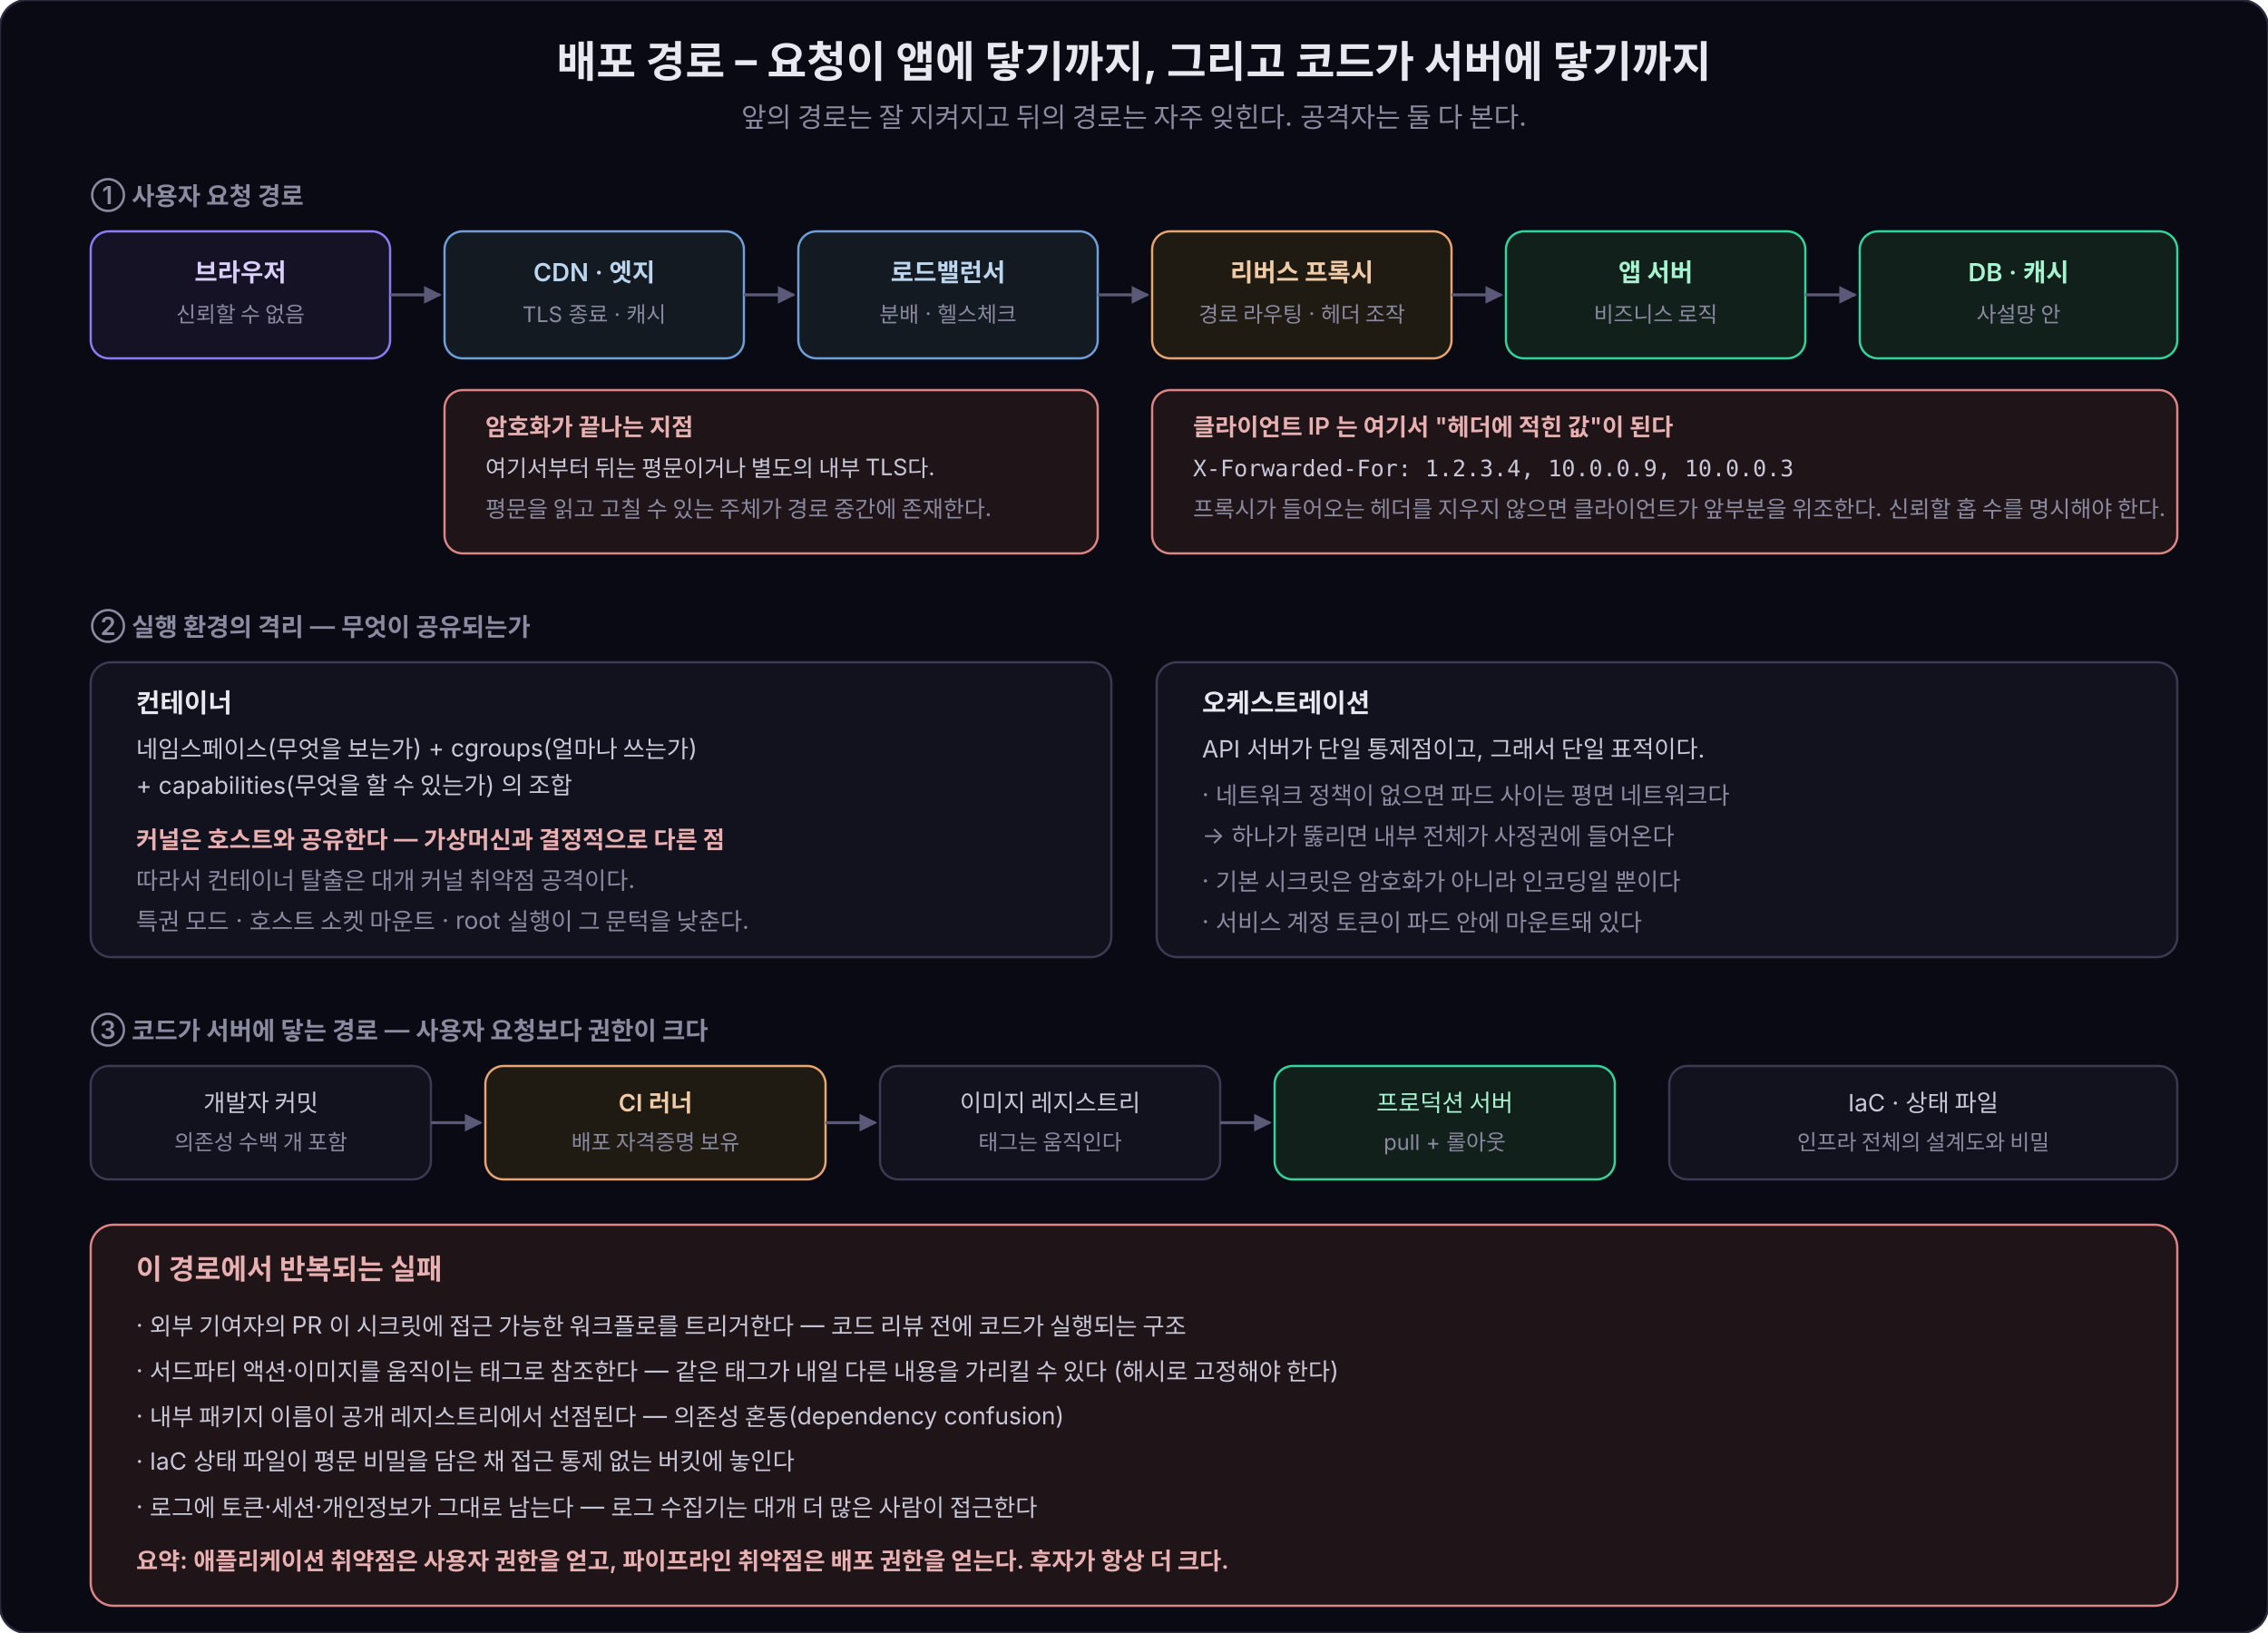
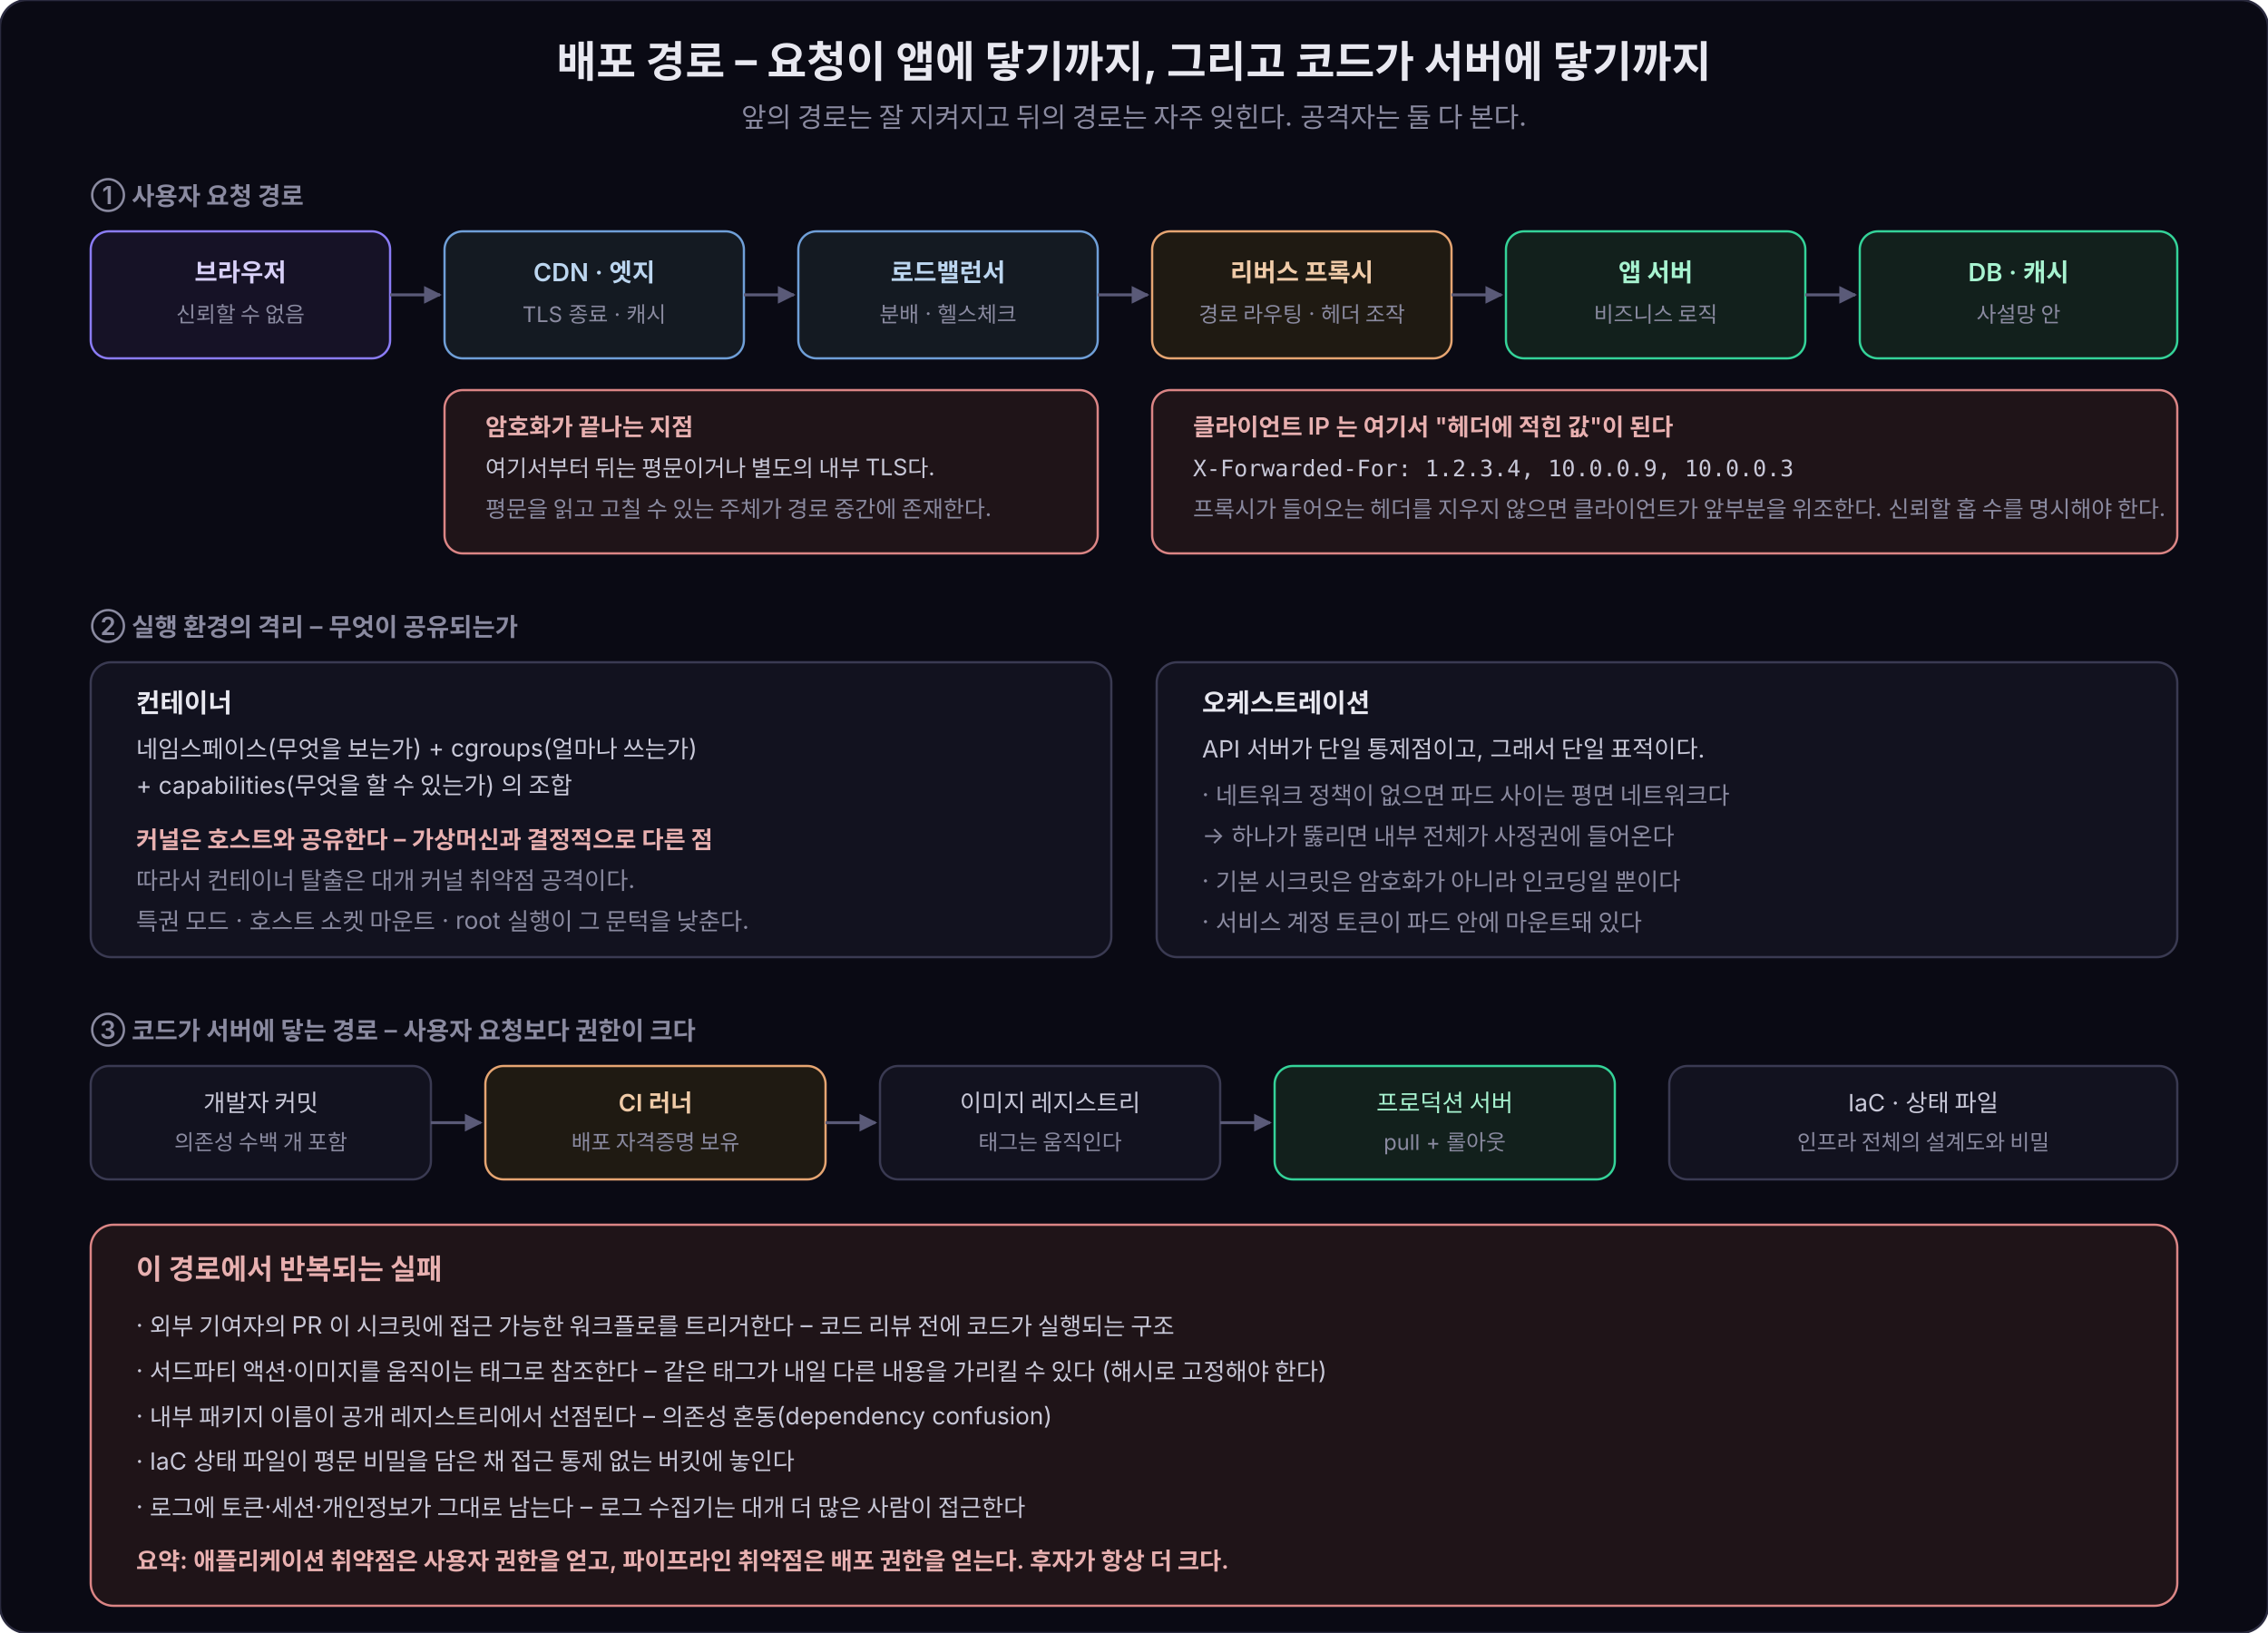
<svg xmlns="http://www.w3.org/2000/svg" viewBox="0 0 1000 720" font-family="Pretendard, -apple-system, 'Segoe UI', sans-serif">
  <defs>
    <marker id="m1" viewBox="0 0 10 10" refX="9" refY="5" markerWidth="6" markerHeight="6" orient="auto-start-reverse">
      <path d="M 0 0 L 10 5 L 0 10 z" fill="#5a5a78" />
    </marker>
    <marker id="m2" viewBox="0 0 10 10" refX="9" refY="5" markerWidth="6" markerHeight="6" orient="auto-start-reverse">
      <path d="M 0 0 L 10 5 L 0 10 z" fill="#db8585" />
    </marker>
  </defs>
  <rect x="0" y="0" width="1000" height="720" rx="12" fill="#0a0a14" stroke="#2a2a3e" />
  <text x="500" y="34" text-anchor="middle" fill="#e8e8f0" font-size="19" font-weight="700">배포 경로 – 요청이 앱에 닿기까지, 그리고 코드가 서버에 닿기까지</text>
  <text x="500" y="56" text-anchor="middle" fill="#8a8aa0" font-size="12">앞의 경로는 잘 지켜지고 뒤의 경로는 자주 잊힌다. 공격자는 둘 다 본다.</text>
  <text x="40" y="90" fill="#8a8aa0" font-size="11" font-weight="600">① 사용자 요청 경로</text>
  <g text-anchor="middle">
    <rect x="40" y="102" width="132" height="56" rx="8" fill="#161226" stroke="#8b7cf6" />
    <text x="106" y="124" fill="#d8d0f8" font-size="11" font-weight="600">브라우저</text>
    <text x="106" y="142" fill="#8a8aa0" font-size="9.5">신뢰할 수 없음</text>
    <rect x="196" y="102" width="132" height="56" rx="8" fill="#141a22" stroke="#6f9fd8" />
    <text x="262" y="124" fill="#bcd6f0" font-size="11" font-weight="600">CDN · 엣지</text>
    <text x="262" y="142" fill="#8a8aa0" font-size="9.5">TLS 종료 · 캐시</text>
    <rect x="352" y="102" width="132" height="56" rx="8" fill="#141a22" stroke="#6f9fd8" />
    <text x="418" y="124" fill="#bcd6f0" font-size="11" font-weight="600">로드밸런서</text>
    <text x="418" y="142" fill="#8a8aa0" font-size="9.5">분배 · 헬스체크</text>
    <rect x="508" y="102" width="132" height="56" rx="8" fill="#1f1a12" stroke="#e6a572" />
    <text x="574" y="124" fill="#f0cba8" font-size="11" font-weight="600">리버스 프록시</text>
    <text x="574" y="142" fill="#8a8aa0" font-size="9.5">경로 라우팅 · 헤더 조작</text>
    <rect x="664" y="102" width="132" height="56" rx="8" fill="#12201c" stroke="#34d399" />
    <text x="730" y="124" fill="#a7f3d0" font-size="11" font-weight="600">앱 서버</text>
    <text x="730" y="142" fill="#8a8aa0" font-size="9.5">비즈니스 로직</text>
    <rect x="820" y="102" width="140" height="56" rx="8" fill="#12201c" stroke="#34d399" />
    <text x="890" y="124" fill="#a7f3d0" font-size="11" font-weight="600">DB · 캐시</text>
    <text x="890" y="142" fill="#8a8aa0" font-size="9.5">사설망 안</text>
  </g>
  <g stroke="#5a5a78" stroke-width="1.3" marker-end="url(#m1)">
    <line x1="172" y1="130" x2="194" y2="130" />
    <line x1="328" y1="130" x2="350" y2="130" />
    <line x1="484" y1="130" x2="506" y2="130" />
    <line x1="640" y1="130" x2="662" y2="130" />
    <line x1="796" y1="130" x2="818" y2="130" />
  </g>
  <rect x="196" y="172" width="288" height="72" rx="8" fill="#1f1418" stroke="#db8585" />
  <text x="214" y="192" fill="#e8b0b0" font-size="10.5" font-weight="600">암호화가 끝나는 지점</text>
  <text x="214" y="210" fill="#c8c8d8" font-size="10">여기서부터 뒤는 평문이거나 별도의 내부 TLS다.</text>
  <text x="214" y="228" fill="#8a8aa0" font-size="10">평문을 읽고 고칠 수 있는 주체가 경로 중간에 존재한다.</text>
  <rect x="508" y="172" width="452" height="72" rx="8" fill="#1f1418" stroke="#db8585" />
  <text x="526" y="192" fill="#e8b0b0" font-size="10.5" font-weight="600">클라이언트 IP 는 여기서 "헤더에 적힌 값"이 된다</text>
  <text x="526" y="210" font-family="Menlo, monospace" font-size="10" fill="#c8c8d8">X-Forwarded-For: 1.2.3.4, 10.0.0.9, 10.0.0.3</text>
  <text x="526" y="228" fill="#8a8aa0" font-size="10">프록시가 들어오는 헤더를 지우지 않으면 클라이언트가 앞부분을 위조한다. 신뢰할 홉 수를 명시해야 한다.</text>
-   <text x="40" y="280" fill="#8a8aa0" font-size="11" font-weight="600">② 실행 환경의 격리 — 무엇이 공유되는가</text>
+   <text x="40" y="280" fill="#8a8aa0" font-size="11" font-weight="600">② 실행 환경의 격리 – 무엇이 공유되는가</text>
  <rect x="40" y="292" width="450" height="130" rx="9" fill="#12121f" stroke="#3a3a52" />
  <text x="60" y="314" fill="#e8e8f0" font-size="11.5" font-weight="700">컨테이너</text>
  <text x="60" y="334" fill="#c8c8d8" font-size="10.5">네임스페이스(무엇을 보는가) + cgroups(얼마나 쓰는가)</text>
  <text x="60" y="350" fill="#c8c8d8" font-size="10.5">+ capabilities(무엇을 할 수 있는가) 의 조합</text>
-   <text x="60" y="374" fill="#e8b0b0" font-size="10.5" font-weight="600">커널은 호스트와 공유한다 — 가상머신과 결정적으로 다른 점</text>
+   <text x="60" y="374" fill="#e8b0b0" font-size="10.5" font-weight="600">커널은 호스트와 공유한다 – 가상머신과 결정적으로 다른 점</text>
  <text x="60" y="392" fill="#8a8aa0" font-size="10.5">따라서 컨테이너 탈출은 대개 커널 취약점 공격이다.</text>
  <text x="60" y="410" fill="#8a8aa0" font-size="10.5">특권 모드 · 호스트 소켓 마운트 · root 실행이 그 문턱을 낮춘다.</text>
  <rect x="510" y="292" width="450" height="130" rx="9" fill="#12121f" stroke="#3a3a52" />
  <text x="530" y="314" fill="#e8e8f0" font-size="11.5" font-weight="700">오케스트레이션</text>
  <text x="530" y="334" fill="#c8c8d8" font-size="10.5">API 서버가 단일 통제점이고, 그래서 단일 표적이다.</text>
  <text x="530" y="354" fill="#8a8aa0" font-size="10.5">· 네트워크 정책이 없으면 파드 사이는 평면 네트워크다</text>
  <text x="530" y="372" fill="#8a8aa0" font-size="10.5">  → 하나가 뚫리면 내부 전체가 사정권에 들어온다</text>
  <text x="530" y="392" fill="#8a8aa0" font-size="10.5">· 기본 시크릿은 암호화가 아니라 인코딩일 뿐이다</text>
  <text x="530" y="410" fill="#8a8aa0" font-size="10.5">· 서비스 계정 토큰이 파드 안에 마운트돼 있다</text>
-   <text x="40" y="458" fill="#8a8aa0" font-size="11" font-weight="600">③ 코드가 서버에 닿는 경로 — 사용자 요청보다 권한이 크다</text>
+   <text x="40" y="458" fill="#8a8aa0" font-size="11" font-weight="600">③ 코드가 서버에 닿는 경로 – 사용자 요청보다 권한이 크다</text>
  <g text-anchor="middle">
    <rect x="40" y="470" width="150" height="50" rx="8" fill="#12121f" stroke="#3a3a52" />
    <text x="115" y="490" fill="#c8c8d8" font-size="10.5">개발자 커밋</text>
    <text x="115" y="507" fill="#8a8aa0" font-size="9.5">의존성 수백 개 포함</text>
    <rect x="214" y="470" width="150" height="50" rx="8" fill="#1f1a12" stroke="#e6a572" />
    <text x="289" y="490" fill="#f0cba8" font-size="10.5" font-weight="600">CI 러너</text>
    <text x="289" y="507" fill="#8a8aa0" font-size="9.5">배포 자격증명 보유</text>
    <rect x="388" y="470" width="150" height="50" rx="8" fill="#12121f" stroke="#3a3a52" />
    <text x="463" y="490" fill="#c8c8d8" font-size="10.5">이미지 레지스트리</text>
    <text x="463" y="507" fill="#8a8aa0" font-size="9.5">태그는 움직인다</text>
    <rect x="562" y="470" width="150" height="50" rx="8" fill="#12201c" stroke="#34d399" />
    <text x="637" y="490" fill="#a7f3d0" font-size="10.5">프로덕션 서버</text>
    <text x="637" y="507" fill="#8a8aa0" font-size="9.5">pull + 롤아웃</text>
    <rect x="736" y="470" width="224" height="50" rx="8" fill="#12121f" stroke="#3a3a52" />
    <text x="848" y="490" fill="#c8c8d8" font-size="10.5">IaC · 상태 파일</text>
    <text x="848" y="507" fill="#8a8aa0" font-size="9.5">인프라 전체의 설계도와 비밀</text>
  </g>
  <g stroke="#5a5a78" stroke-width="1.3" marker-end="url(#m1)">
    <line x1="190" y1="495" x2="212" y2="495" />
    <line x1="364" y1="495" x2="386" y2="495" />
    <line x1="538" y1="495" x2="560" y2="495" />
  </g>
  <rect x="40" y="540" width="920" height="168" rx="10" fill="#1f1418" stroke="#db8585" />
  <text x="60" y="564" fill="#e8b0b0" font-size="12.5" font-weight="700">이 경로에서 반복되는 실패</text>
-   <text x="60" y="588" fill="#c8c8d8" font-size="10.5">· 외부 기여자의 PR 이 시크릿에 접근 가능한 워크플로를 트리거한다 — 코드 리뷰 전에 코드가 실행되는 구조</text>
-   <text x="60" y="608" fill="#c8c8d8" font-size="10.5">· 서드파티 액션·이미지를 움직이는 태그로 참조한다 — 같은 태그가 내일 다른 내용을 가리킬 수 있다 (해시로 고정해야 한다)</text>
-   <text x="60" y="628" fill="#c8c8d8" font-size="10.5">· 내부 패키지 이름이 공개 레지스트리에서 선점된다 — 의존성 혼동(dependency confusion)</text>
+   <text x="60" y="588" fill="#c8c8d8" font-size="10.5">· 외부 기여자의 PR 이 시크릿에 접근 가능한 워크플로를 트리거한다 – 코드 리뷰 전에 코드가 실행되는 구조</text>
+   <text x="60" y="608" fill="#c8c8d8" font-size="10.5">· 서드파티 액션·이미지를 움직이는 태그로 참조한다 – 같은 태그가 내일 다른 내용을 가리킬 수 있다 (해시로 고정해야 한다)</text>
+   <text x="60" y="628" fill="#c8c8d8" font-size="10.5">· 내부 패키지 이름이 공개 레지스트리에서 선점된다 – 의존성 혼동(dependency confusion)</text>
  <text x="60" y="648" fill="#c8c8d8" font-size="10.5">· IaC 상태 파일이 평문 비밀을 담은 채 접근 통제 없는 버킷에 놓인다</text>
-   <text x="60" y="668" fill="#c8c8d8" font-size="10.5">· 로그에 토큰·세션·개인정보가 그대로 남는다 — 로그 수집기는 대개 더 많은 사람이 접근한다</text>
+   <text x="60" y="668" fill="#c8c8d8" font-size="10.5">· 로그에 토큰·세션·개인정보가 그대로 남는다 – 로그 수집기는 대개 더 많은 사람이 접근한다</text>
  <text x="60" y="692" fill="#e8b0b0" font-size="10.5" font-weight="600">요약: 애플리케이션 취약점은 사용자 권한을 얻고, 파이프라인 취약점은 배포 권한을 얻는다. 후자가 항상 더 크다.</text>
</svg>
